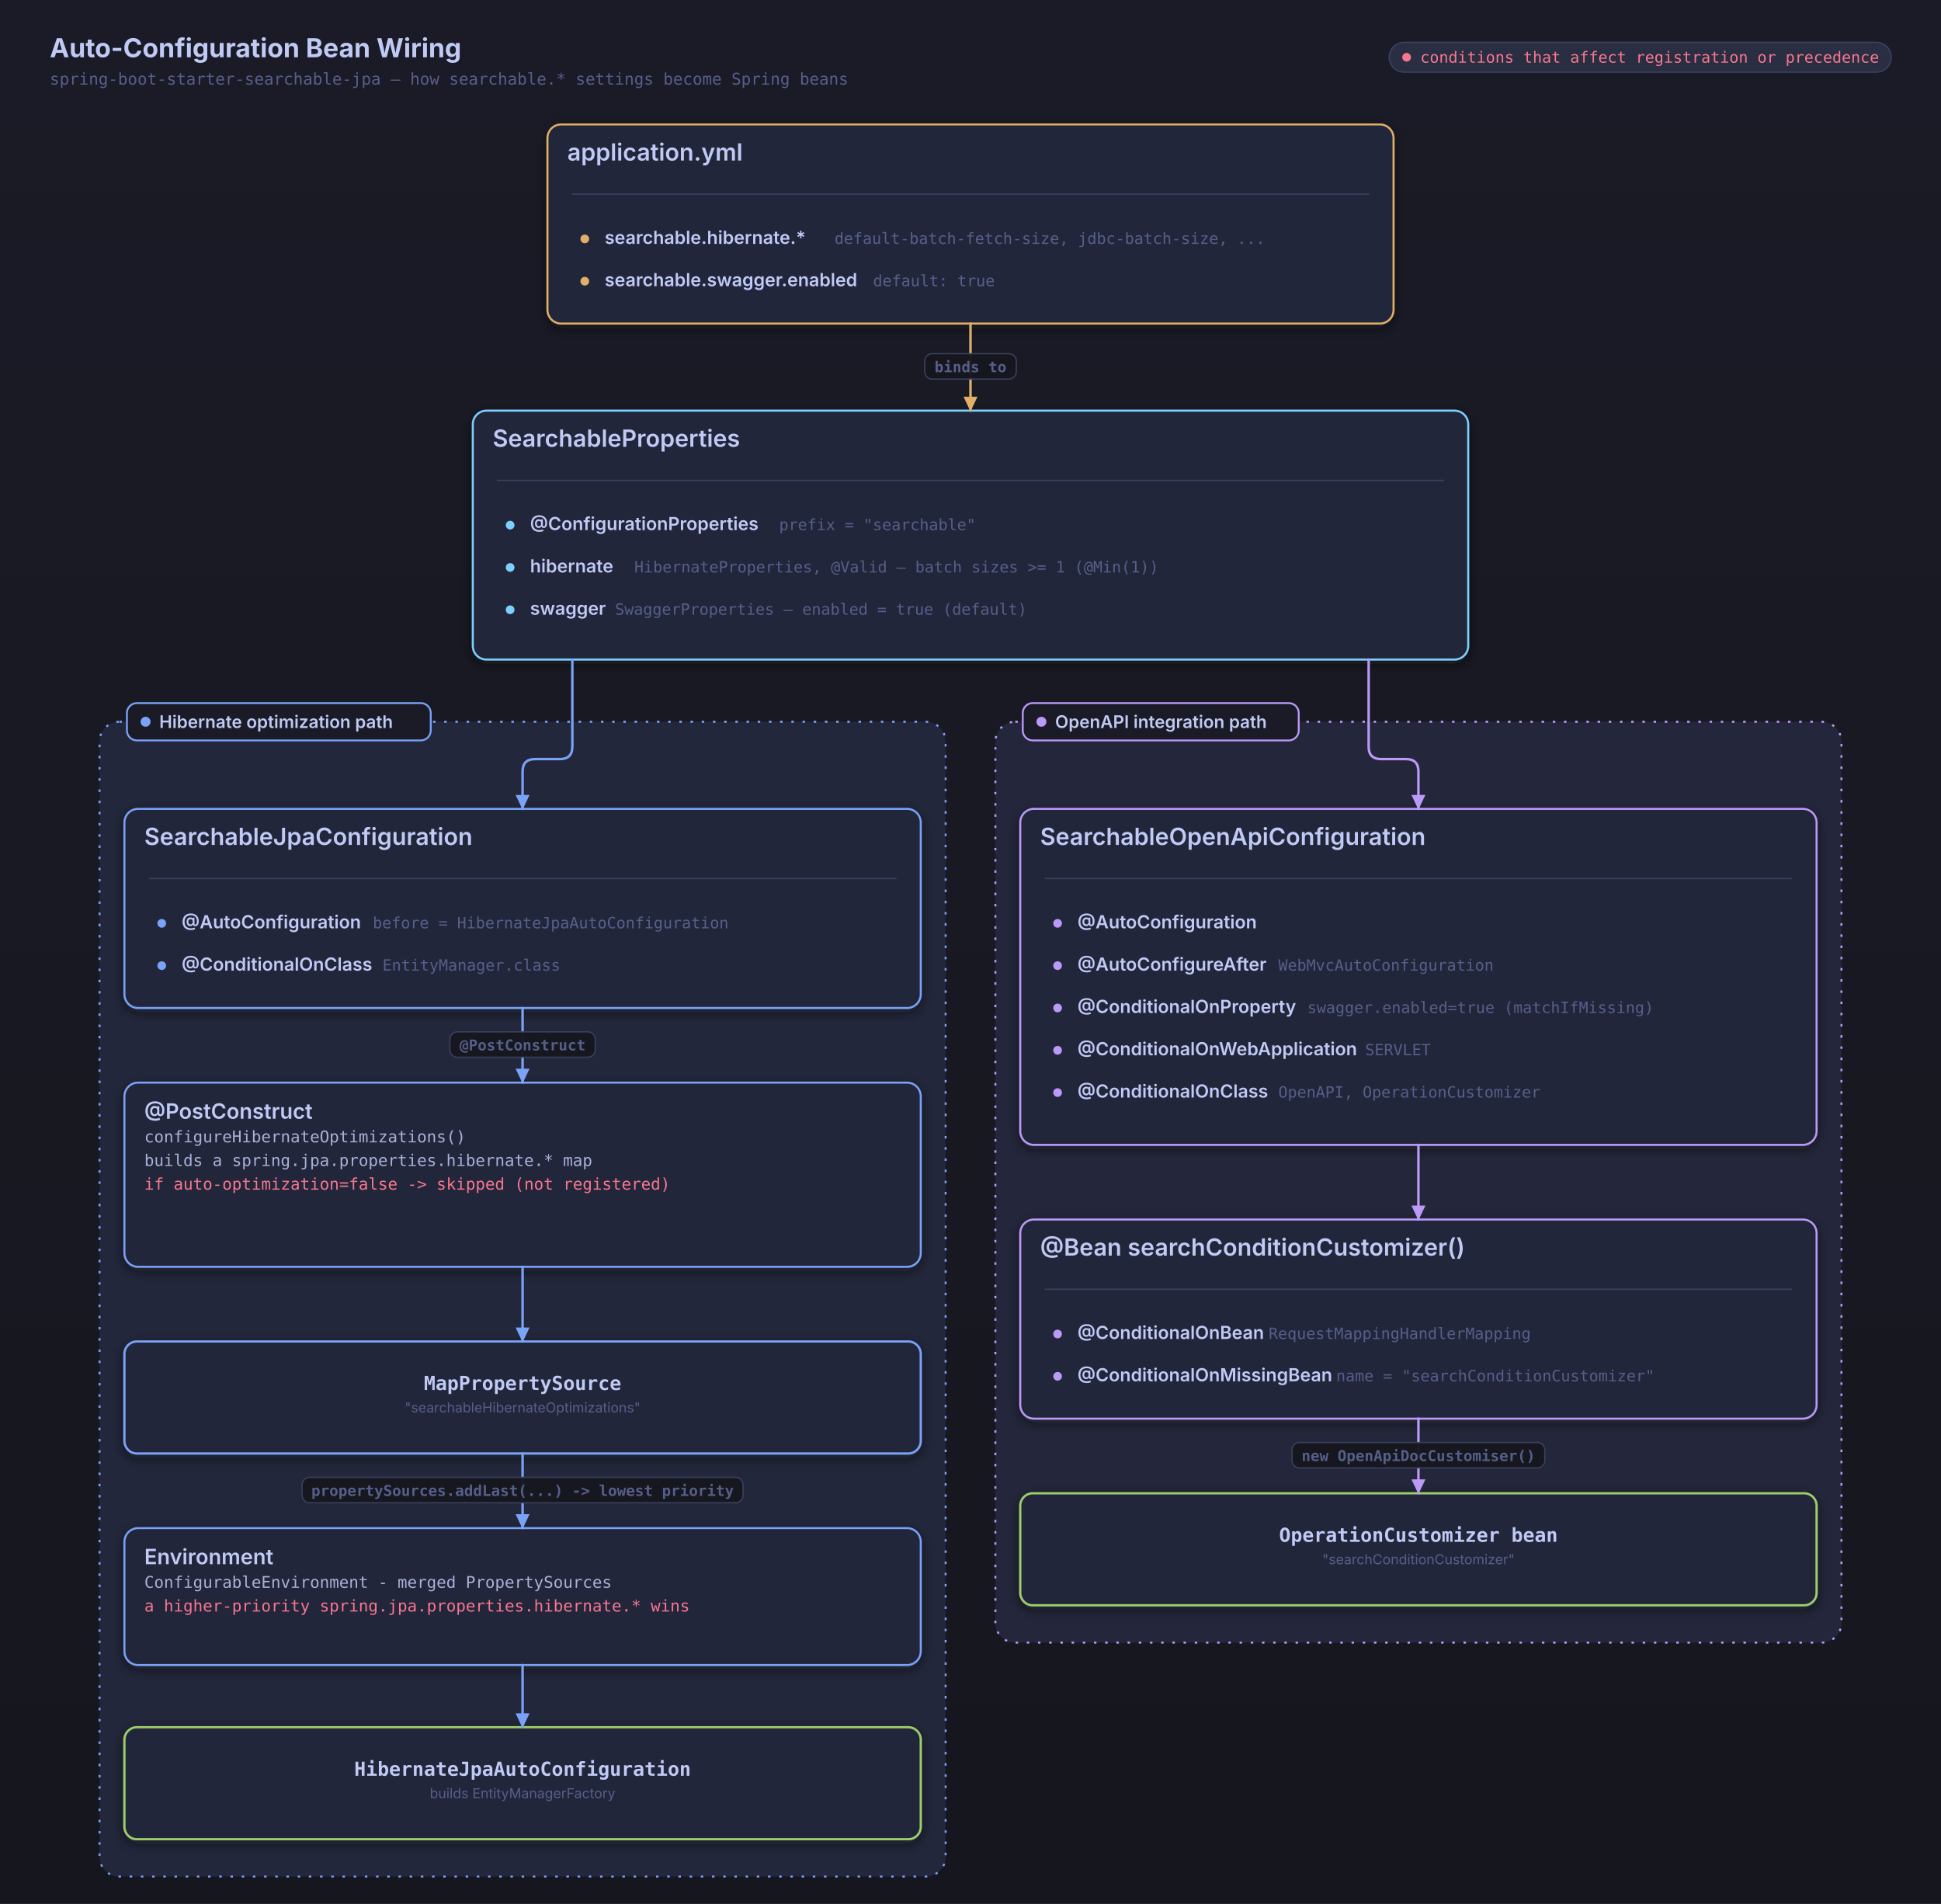
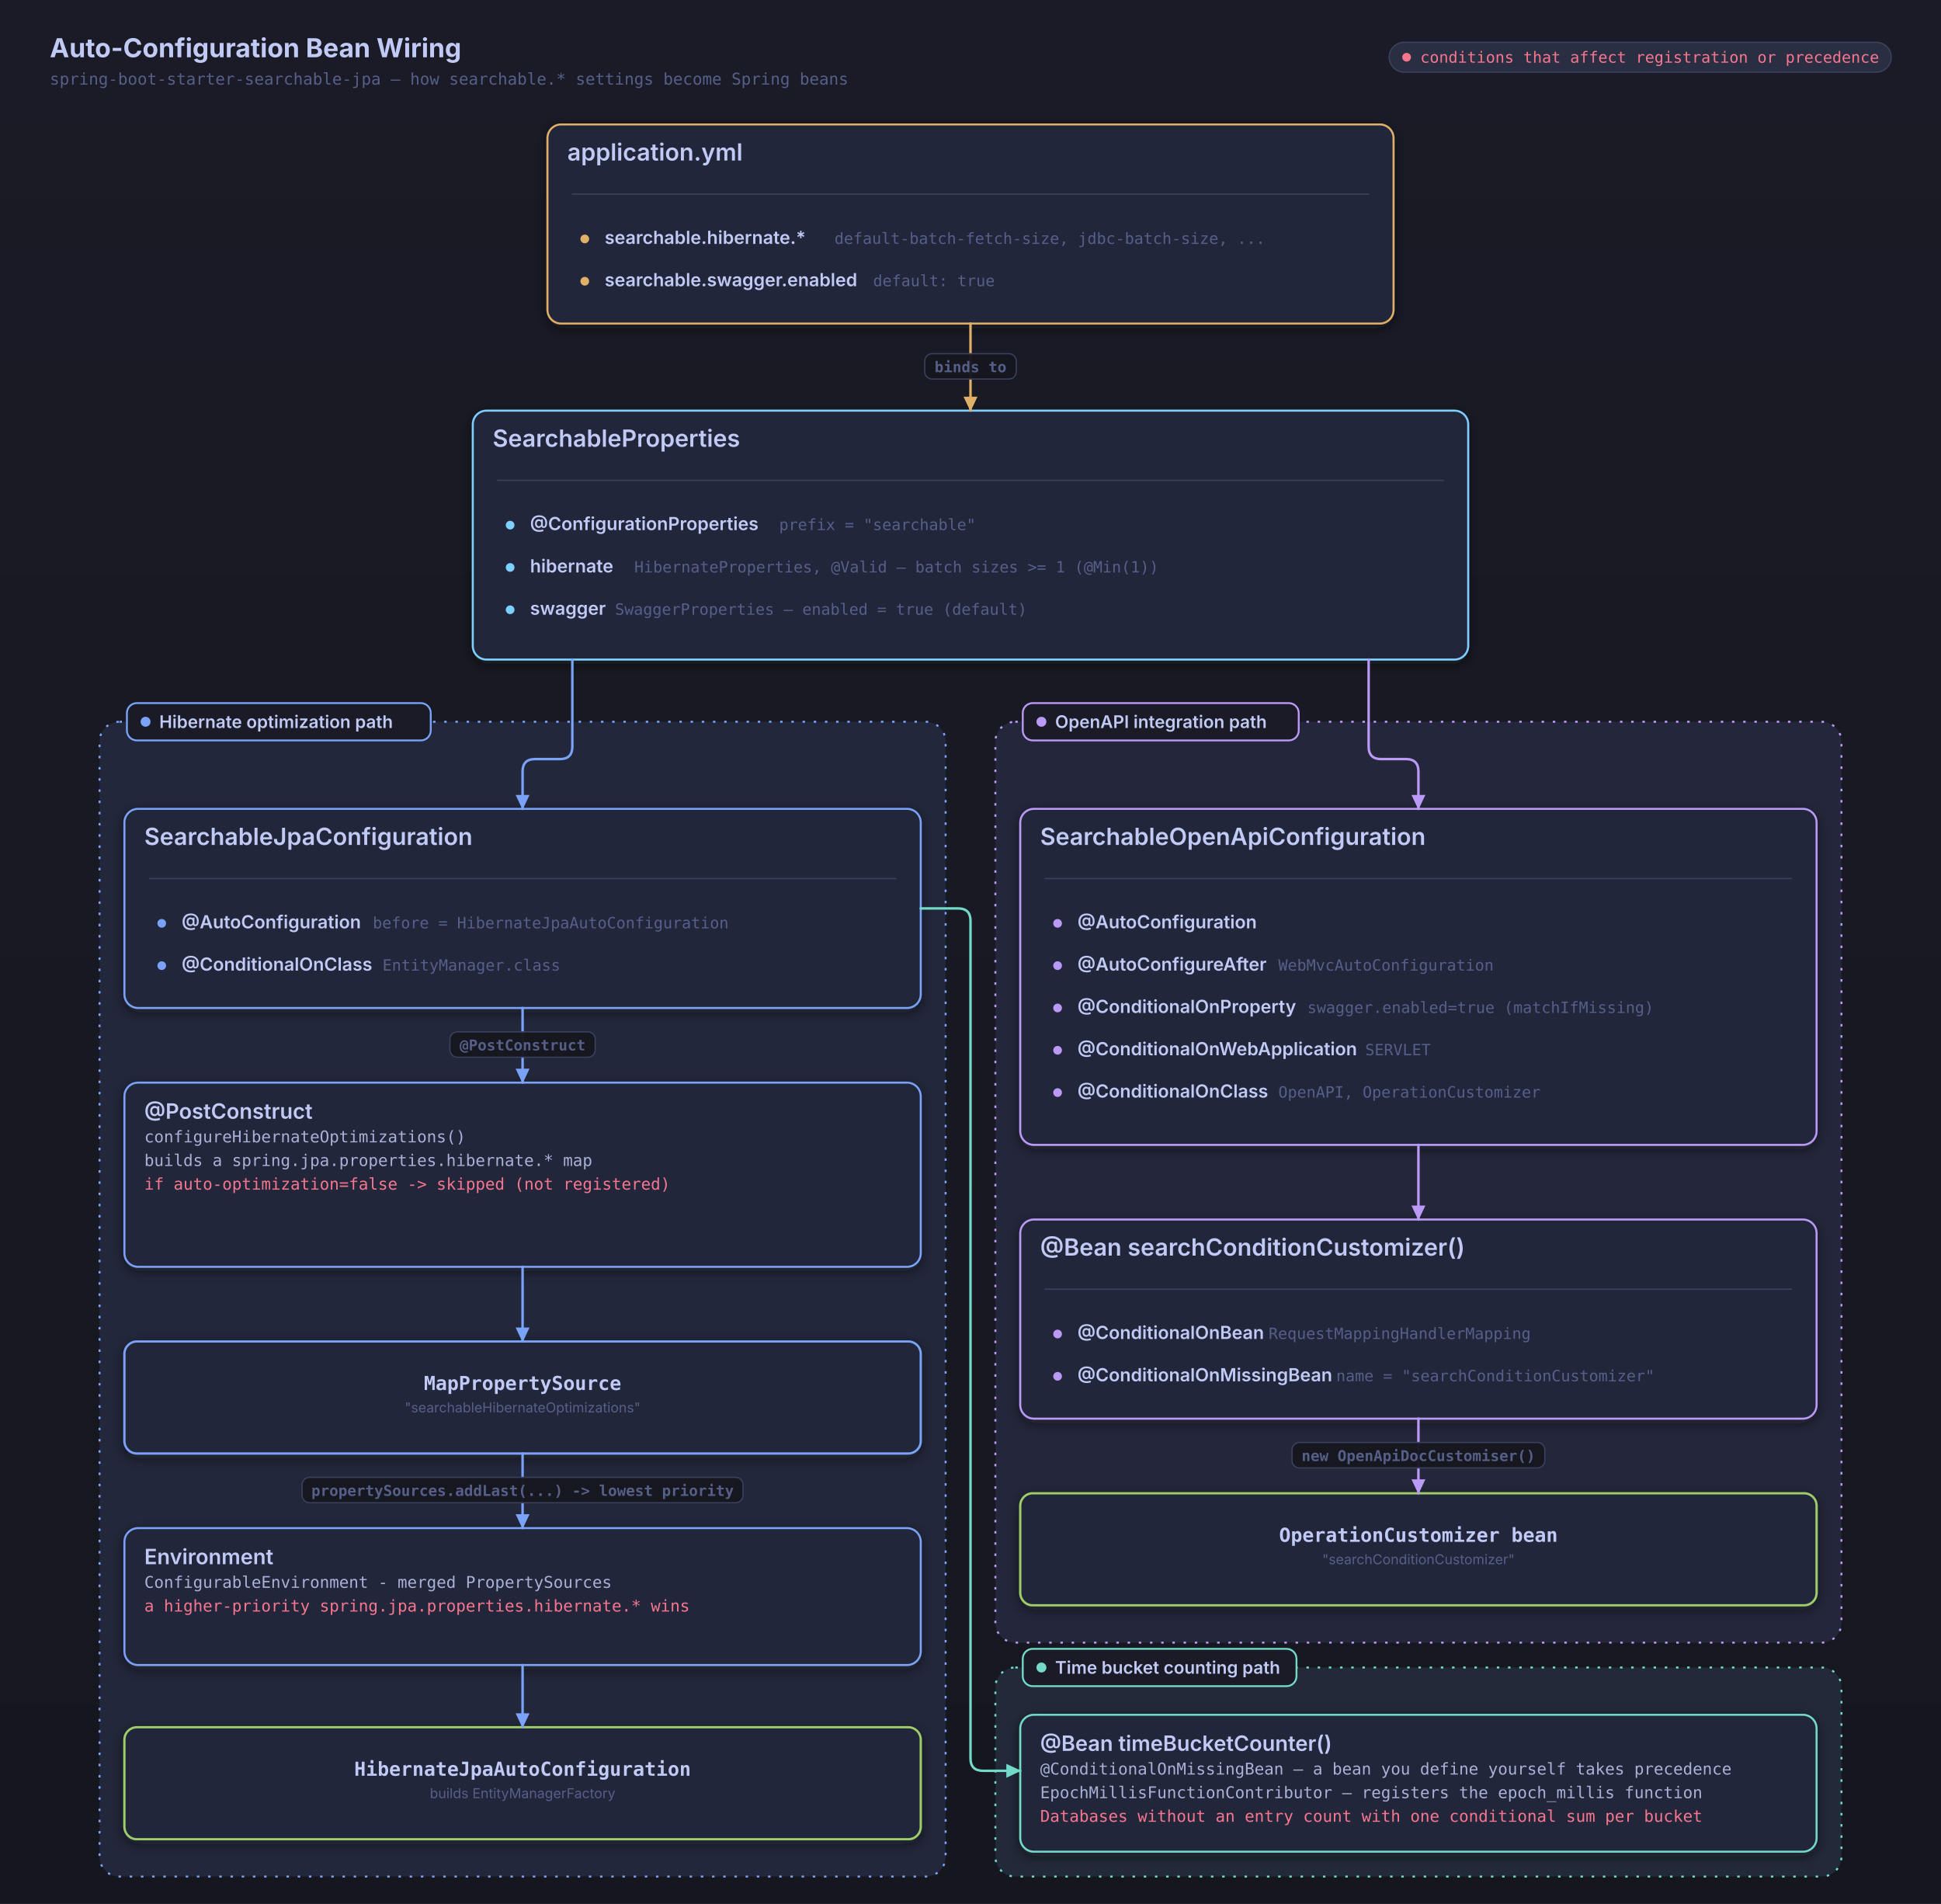
<svg xmlns="http://www.w3.org/2000/svg" width="1560" height="1530" viewBox="0 0 1560 1530" font-family="'Inter','SF Pro Display',system-ui,-apple-system,'Segoe UI',Roboto,sans-serif">
  <defs>
    <filter id="soft" x="-30%" y="-30%" width="160%" height="160%">
      <feDropShadow dx="0" dy="3" stdDeviation="5" flood-color="#0c0c14" flood-opacity="0.55" />
    </filter>
    <linearGradient id="bgwash" x1="0" y1="0" x2="0" y2="1">
      <stop offset="0" stop-color="#1a1b26" />
      <stop offset="1" stop-color="#16161e" />
    </linearGradient>
    <marker id="arr-blue" viewBox="0 0 10 10" refX="8.5" refY="5" markerWidth="7" markerHeight="7" orient="auto-start-reverse">
      <path d="M0.5 1 L9 5 L0.5 9 z" fill="#7aa2f7" />
    </marker>
    <marker id="arr-green" viewBox="0 0 10 10" refX="8.5" refY="5" markerWidth="7" markerHeight="7" orient="auto-start-reverse">
      <path d="M0.5 1 L9 5 L0.5 9 z" fill="#9ece6a" />
    </marker>
    <marker id="arr-orange" viewBox="0 0 10 10" refX="8.5" refY="5" markerWidth="7" markerHeight="7" orient="auto-start-reverse">
      <path d="M0.5 1 L9 5 L0.5 9 z" fill="#ff9e64" />
    </marker>
    <marker id="arr-purple" viewBox="0 0 10 10" refX="8.5" refY="5" markerWidth="7" markerHeight="7" orient="auto-start-reverse">
      <path d="M0.5 1 L9 5 L0.5 9 z" fill="#bb9af7" />
    </marker>
    <marker id="arr-cyan" viewBox="0 0 10 10" refX="8.5" refY="5" markerWidth="7" markerHeight="7" orient="auto-start-reverse">
      <path d="M0.5 1 L9 5 L0.5 9 z" fill="#7dcfff" />
    </marker>
    <marker id="arr-teal" viewBox="0 0 10 10" refX="8.5" refY="5" markerWidth="7" markerHeight="7" orient="auto-start-reverse">
      <path d="M0.5 1 L9 5 L0.5 9 z" fill="#73daca" />
    </marker>
    <marker id="arr-red" viewBox="0 0 10 10" refX="8.5" refY="5" markerWidth="7" markerHeight="7" orient="auto-start-reverse">
      <path d="M0.5 1 L9 5 L0.5 9 z" fill="#f7768e" />
    </marker>
    <marker id="arr-muted" viewBox="0 0 10 10" refX="8.5" refY="5" markerWidth="7" markerHeight="7" orient="auto-start-reverse">
      <path d="M0.5 1 L9 5 L0.5 9 z" fill="#565f89" />
    </marker>
    <marker id="arr-fg" viewBox="0 0 10 10" refX="8.5" refY="5" markerWidth="7" markerHeight="7" orient="auto-start-reverse">
      <path d="M0.5 1 L9 5 L0.5 9 z" fill="#a9b1d6" />
    </marker>
    <marker id="arr-yellow" viewBox="0 0 10 10" refX="8.5" refY="5" markerWidth="7" markerHeight="7" orient="auto-start-reverse">
      <path d="M0.5 1 L9 5 L0.5 9 z" fill="#e0af68" />
    </marker>
  </defs>
  <rect width="1560" height="1530" fill="url(#bgwash)" />
  <rect x="80.0" y="580.0" width="680.0" height="928.0" rx="16" fill="#1f2335" stroke="#7aa2f7" stroke-width="1.6" stroke-dasharray="2 7" opacity="1" />
  <rect x="80.0" y="580.0" width="680.0" height="928.0" rx="16" fill="#7aa2f7" opacity="0.035" />
  <rect x="102.0" y="565.0" width="244.2" height="30.0" rx="8" fill="#1a1b26" stroke="#7aa2f7" stroke-width="1.5" />
  <circle cx="117.0" cy="580.0" r="4" fill="#7aa2f7" />
  <text x="128.0" y="585.0" font-family="'Inter','SF Pro Display',system-ui,-apple-system,'Segoe UI',Roboto,sans-serif" font-size="14" fill="#c0caf5" font-weight="600" text-anchor="start">Hibernate optimization path</text>
  <rect x="800.0" y="580.0" width="680.0" height="740.0" rx="16" fill="#1f2335" stroke="#bb9af7" stroke-width="1.6" stroke-dasharray="2 7" opacity="1" />
  <rect x="800.0" y="580.0" width="680.0" height="740.0" rx="16" fill="#bb9af7" opacity="0.035" />
  <rect x="822.0" y="565.0" width="221.8" height="30.0" rx="8" fill="#1a1b26" stroke="#bb9af7" stroke-width="1.5" />
  <circle cx="837.0" cy="580.0" r="4" fill="#bb9af7" />
  <text x="848.0" y="585.0" font-family="'Inter','SF Pro Display',system-ui,-apple-system,'Segoe UI',Roboto,sans-serif" font-size="14" fill="#c0caf5" font-weight="600" text-anchor="start">OpenAPI integration path</text>
  <text x="40.0" y="46.0" font-family="'Inter','SF Pro Display',system-ui,-apple-system,'Segoe UI',Roboto,sans-serif" font-size="21" fill="#c0caf5" font-weight="700" text-anchor="start">Auto-Configuration Bean Wiring</text>
  <text x="40.0" y="68.0" font-family="'JetBrains Mono','SF Mono',ui-monospace,Menlo,'DejaVu Sans Mono',monospace" font-size="13" fill="#565f89" font-weight="400" text-anchor="start">spring-boot-starter-searchable-jpa — how searchable.* settings become Spring beans</text>
  <rect x="1116.5" y="34.0" width="403.5" height="24.0" rx="12.0" fill="#292e42" stroke="#3b4261" stroke-width="1" />
  <circle cx="1130.5" cy="46.0" r="3.5" fill="#f7768e" />
  <text x="1141.5" y="50.4" font-family="'JetBrains Mono','SF Mono',ui-monospace,Menlo,'DejaVu Sans Mono',monospace" font-size="12.5" fill="#f7768e" font-weight="500" text-anchor="start">conditions that affect registration or precedence</text>
  <rect x="440.0" y="100.0" width="680.0" height="160.0" rx="11" fill="#24283b" stroke="#e0af68" stroke-width="1.6" filter="url(#soft)" />
  <text x="456.0" y="129.0" font-family="'Inter','SF Pro Display',system-ui,-apple-system,'Segoe UI',Roboto,sans-serif" font-size="19" fill="#c0caf5" font-weight="600" text-anchor="start">application.yml</text>
  <line x1="460.0" y1="156.0" x2="1100.0" y2="156.0" stroke="#3b4261" stroke-width="1" stroke-linecap="round" />
  <circle cx="470.0" cy="192.0" r="3.5" fill="#e0af68" />
  <text x="486.0" y="196.0" font-family="'Inter','SF Pro Display',system-ui,-apple-system,'Segoe UI',Roboto,sans-serif" font-size="14.5" fill="#c0caf5" font-weight="600" text-anchor="start">searchable.hibernate.*</text>
  <text x="670.7" y="196.0" font-family="'JetBrains Mono','SF Mono',ui-monospace,Menlo,'DejaVu Sans Mono',monospace" font-size="12.5" fill="#565f89" font-weight="400" text-anchor="start">default-batch-fetch-size, jdbc-batch-size, ...</text>
  <circle cx="470.0" cy="226.0" r="3.5" fill="#e0af68" />
  <text x="486.0" y="230.0" font-family="'Inter','SF Pro Display',system-ui,-apple-system,'Segoe UI',Roboto,sans-serif" font-size="14.5" fill="#c0caf5" font-weight="600" text-anchor="start">searchable.swagger.enabled</text>
  <text x="701.7" y="230.0" font-family="'JetBrains Mono','SF Mono',ui-monospace,Menlo,'DejaVu Sans Mono',monospace" font-size="12.5" fill="#565f89" font-weight="400" text-anchor="start">default: true</text>
  <rect x="380.0" y="330.0" width="800.0" height="200.0" rx="11" fill="#24283b" stroke="#7dcfff" stroke-width="1.6" filter="url(#soft)" />
  <text x="396.0" y="359.0" font-family="'Inter','SF Pro Display',system-ui,-apple-system,'Segoe UI',Roboto,sans-serif" font-size="19" fill="#c0caf5" font-weight="600" text-anchor="start">SearchableProperties</text>
  <line x1="400.0" y1="386.0" x2="1160.0" y2="386.0" stroke="#3b4261" stroke-width="1" stroke-linecap="round" />
  <circle cx="410.0" cy="422.0" r="3.5" fill="#7dcfff" />
  <text x="426.0" y="426.0" font-family="'Inter','SF Pro Display',system-ui,-apple-system,'Segoe UI',Roboto,sans-serif" font-size="14.5" fill="#c0caf5" font-weight="600" text-anchor="start">@ConfigurationProperties</text>
  <text x="626.2" y="426.0" font-family="'JetBrains Mono','SF Mono',ui-monospace,Menlo,'DejaVu Sans Mono',monospace" font-size="12.5" fill="#565f89" font-weight="400" text-anchor="start">prefix = "searchable"</text>
  <circle cx="410.0" cy="456.0" r="3.5" fill="#7dcfff" />
  <text x="426.0" y="460.0" font-family="'Inter','SF Pro Display',system-ui,-apple-system,'Segoe UI',Roboto,sans-serif" font-size="14.5" fill="#c0caf5" font-weight="600" text-anchor="start">hibernate</text>
  <text x="509.8" y="460.0" font-family="'JetBrains Mono','SF Mono',ui-monospace,Menlo,'DejaVu Sans Mono',monospace" font-size="12.5" fill="#565f89" font-weight="400" text-anchor="start">HibernateProperties, @Valid — batch sizes &gt;= 1 (@Min(1))</text>
  <circle cx="410.0" cy="490.0" r="3.5" fill="#7dcfff" />
  <text x="426.0" y="494.0" font-family="'Inter','SF Pro Display',system-ui,-apple-system,'Segoe UI',Roboto,sans-serif" font-size="14.5" fill="#c0caf5" font-weight="600" text-anchor="start">swagger</text>
  <text x="494.3" y="494.0" font-family="'JetBrains Mono','SF Mono',ui-monospace,Menlo,'DejaVu Sans Mono',monospace" font-size="12.5" fill="#565f89" font-weight="400" text-anchor="start">SwaggerProperties — enabled = true (default)</text>
  <path d="M 780.0 260.0 L 780.0 294.5 Q 780.0 295.0 780.0 295.0 L 780.0 295.0 Q 780.0 295.0 780.0 295.5 L 780.0 330.0" fill="none" stroke="#e0af68" stroke-width="2" stroke-linecap="round" stroke-linejoin="round" marker-end="url(#arr-yellow)" />
  <rect x="743.2" y="284.2" width="73.6" height="20.4" rx="6" fill="#16161e" stroke="#3b4261" stroke-width="1" opacity="0.96" />
  <text x="780.0" y="299.1" font-family="'JetBrains Mono','SF Mono',ui-monospace,Menlo,'DejaVu Sans Mono',monospace" font-size="12" fill="#565f89" font-weight="600" text-anchor="middle">binds to</text>
  <rect x="100.0" y="650.0" width="640.0" height="160.0" rx="11" fill="#24283b" stroke="#7aa2f7" stroke-width="1.6" filter="url(#soft)" />
  <text x="116.0" y="679.0" font-family="'Inter','SF Pro Display',system-ui,-apple-system,'Segoe UI',Roboto,sans-serif" font-size="19" fill="#c0caf5" font-weight="600" text-anchor="start">SearchableJpaConfiguration</text>
  <line x1="120.0" y1="706.0" x2="720.0" y2="706.0" stroke="#3b4261" stroke-width="1" stroke-linecap="round" />
  <circle cx="130.0" cy="742.0" r="3.5" fill="#7aa2f7" />
  <text x="146.0" y="746.0" font-family="'Inter','SF Pro Display',system-ui,-apple-system,'Segoe UI',Roboto,sans-serif" font-size="14.5" fill="#c0caf5" font-weight="600" text-anchor="start">@AutoConfiguration</text>
  <text x="299.6" y="746.0" font-family="'JetBrains Mono','SF Mono',ui-monospace,Menlo,'DejaVu Sans Mono',monospace" font-size="12.5" fill="#565f89" font-weight="400" text-anchor="start">before = HibernateJpaAutoConfiguration</text>
  <circle cx="130.0" cy="776.0" r="3.5" fill="#7aa2f7" />
  <text x="146.0" y="780.0" font-family="'Inter','SF Pro Display',system-ui,-apple-system,'Segoe UI',Roboto,sans-serif" font-size="14.5" fill="#c0caf5" font-weight="600" text-anchor="start">@ConditionalOnClass</text>
  <text x="307.4" y="780.0" font-family="'JetBrains Mono','SF Mono',ui-monospace,Menlo,'DejaVu Sans Mono',monospace" font-size="12.5" fill="#565f89" font-weight="400" text-anchor="start">EntityManager.class</text>
  <rect x="100.0" y="870.0" width="640.0" height="148.0" rx="11" fill="#24283b" stroke="#7aa2f7" stroke-width="1.6" filter="url(#soft)" />
  <text x="116.0" y="899.0" font-family="'Inter','SF Pro Display',system-ui,-apple-system,'Segoe UI',Roboto,sans-serif" font-size="17" fill="#c0caf5" font-weight="600" text-anchor="start">@PostConstruct</text>
  <text x="116.0" y="918.0" font-family="'JetBrains Mono','SF Mono',ui-monospace,Menlo,'DejaVu Sans Mono',monospace" font-size="13" fill="#a9b1d6" font-weight="400" text-anchor="start">configureHibernateOptimizations()</text>
  <text x="116.0" y="937.0" font-family="'JetBrains Mono','SF Mono',ui-monospace,Menlo,'DejaVu Sans Mono',monospace" font-size="13" fill="#a9b1d6" font-weight="400" text-anchor="start">builds a spring.jpa.properties.hibernate.* map</text>
  <text x="116.0" y="956.0" font-family="'JetBrains Mono','SF Mono',ui-monospace,Menlo,'DejaVu Sans Mono',monospace" font-size="13" fill="#f7768e" font-weight="400" text-anchor="start">if auto-optimization=false -&gt; skipped (not registered)</text>
  <rect x="100.0" y="1078.0" width="640.0" height="90.0" rx="10" fill="#24283b" stroke="#7aa2f7" stroke-width="1.8" filter="url(#soft)" />
  <text x="420.0" y="1117.0" font-family="'JetBrains Mono','SF Mono',ui-monospace,Menlo,'DejaVu Sans Mono',monospace" font-size="15.5" fill="#c0caf5" font-weight="700" text-anchor="middle">MapPropertySource</text>
  <text x="420.0" y="1135.0" font-family="'Inter','SF Pro Display',system-ui,-apple-system,'Segoe UI',Roboto,sans-serif" font-size="11" fill="#565f89" font-weight="400" text-anchor="middle">"searchableHibernateOptimizations"</text>
  <rect x="100.0" y="1228.0" width="640.0" height="110.0" rx="11" fill="#24283b" stroke="#7aa2f7" stroke-width="1.6" filter="url(#soft)" />
  <text x="116.0" y="1257.0" font-family="'Inter','SF Pro Display',system-ui,-apple-system,'Segoe UI',Roboto,sans-serif" font-size="17" fill="#c0caf5" font-weight="600" text-anchor="start">Environment</text>
  <text x="116.0" y="1276.0" font-family="'JetBrains Mono','SF Mono',ui-monospace,Menlo,'DejaVu Sans Mono',monospace" font-size="13" fill="#a9b1d6" font-weight="400" text-anchor="start">ConfigurableEnvironment - merged PropertySources</text>
  <text x="116.0" y="1295.0" font-family="'JetBrains Mono','SF Mono',ui-monospace,Menlo,'DejaVu Sans Mono',monospace" font-size="13" fill="#f7768e" font-weight="400" text-anchor="start">a higher-priority spring.jpa.properties.hibernate.* wins</text>
  <rect x="100.0" y="1388.0" width="640.0" height="90.0" rx="10" fill="#24283b" stroke="#9ece6a" stroke-width="1.8" filter="url(#soft)" />
  <text x="420.0" y="1427.0" font-family="'JetBrains Mono','SF Mono',ui-monospace,Menlo,'DejaVu Sans Mono',monospace" font-size="15.5" fill="#c0caf5" font-weight="700" text-anchor="middle">HibernateJpaAutoConfiguration</text>
  <text x="420.0" y="1445.0" font-family="'Inter','SF Pro Display',system-ui,-apple-system,'Segoe UI',Roboto,sans-serif" font-size="11" fill="#565f89" font-weight="400" text-anchor="middle">builds EntityManagerFactory</text>
  <path d="M 420.0 810.0 L 420.0 839.5 Q 420.0 840.0 420.0 840.0 L 420.0 840.0 Q 420.0 840.0 420.0 840.5 L 420.0 870.0" fill="none" stroke="#7aa2f7" stroke-width="2" stroke-linecap="round" stroke-linejoin="round" marker-end="url(#arr-blue)" />
  <rect x="361.6" y="829.2" width="116.8" height="20.4" rx="6" fill="#16161e" stroke="#3b4261" stroke-width="1" opacity="0.96" />
  <text x="420.0" y="844.1" font-family="'JetBrains Mono','SF Mono',ui-monospace,Menlo,'DejaVu Sans Mono',monospace" font-size="12" fill="#565f89" font-weight="600" text-anchor="middle">@PostConstruct</text>
  <path d="M 420.0 1018.0 L 420.0 1047.5 Q 420.0 1048.0 420.0 1048.0 L 420.0 1048.0 Q 420.0 1048.0 420.0 1048.5 L 420.0 1078.0" fill="none" stroke="#7aa2f7" stroke-width="2" stroke-linecap="round" stroke-linejoin="round" marker-end="url(#arr-blue)" />
  <path d="M 420.0 1168.0 L 420.0 1197.5 Q 420.0 1198.0 420.0 1198.0 L 420.0 1198.0 Q 420.0 1198.0 420.0 1198.5 L 420.0 1228.0" fill="none" stroke="#7aa2f7" stroke-width="2" stroke-linecap="round" stroke-linejoin="round" marker-end="url(#arr-blue)" />
  <rect x="242.8" y="1187.2" width="354.4" height="20.4" rx="6" fill="#16161e" stroke="#3b4261" stroke-width="1" opacity="0.96" />
  <text x="420.0" y="1202.1" font-family="'JetBrains Mono','SF Mono',ui-monospace,Menlo,'DejaVu Sans Mono',monospace" font-size="12" fill="#565f89" font-weight="600" text-anchor="middle">propertySources.addLast(...) -&gt; lowest priority</text>
  <path d="M 420.0 1338.0 L 420.0 1362.5 Q 420.0 1363.0 420.0 1363.0 L 420.0 1363.0 Q 420.0 1363.0 420.0 1363.5 L 420.0 1388.0" fill="none" stroke="#7aa2f7" stroke-width="2" stroke-linecap="round" stroke-linejoin="round" marker-end="url(#arr-blue)" />
  <rect x="820.0" y="650.0" width="640.0" height="270.0" rx="11" fill="#24283b" stroke="#bb9af7" stroke-width="1.6" filter="url(#soft)" />
  <text x="836.0" y="679.0" font-family="'Inter','SF Pro Display',system-ui,-apple-system,'Segoe UI',Roboto,sans-serif" font-size="19" fill="#c0caf5" font-weight="600" text-anchor="start">SearchableOpenApiConfiguration</text>
  <line x1="840.0" y1="706.0" x2="1440.0" y2="706.0" stroke="#3b4261" stroke-width="1" stroke-linecap="round" />
  <circle cx="850.0" cy="742.0" r="3.5" fill="#bb9af7" />
  <text x="866.0" y="746.0" font-family="'Inter','SF Pro Display',system-ui,-apple-system,'Segoe UI',Roboto,sans-serif" font-size="14.5" fill="#c0caf5" font-weight="600" text-anchor="start">@AutoConfiguration</text>
  <circle cx="850.0" cy="776.0" r="3.5" fill="#bb9af7" />
  <text x="866.0" y="780.0" font-family="'Inter','SF Pro Display',system-ui,-apple-system,'Segoe UI',Roboto,sans-serif" font-size="14.5" fill="#c0caf5" font-weight="600" text-anchor="start">@AutoConfigureAfter</text>
  <text x="1027.4" y="780.0" font-family="'JetBrains Mono','SF Mono',ui-monospace,Menlo,'DejaVu Sans Mono',monospace" font-size="12.5" fill="#565f89" font-weight="400" text-anchor="start">WebMvcAutoConfiguration</text>
  <circle cx="850.0" cy="810.0" r="3.5" fill="#bb9af7" />
  <text x="866.0" y="814.0" font-family="'Inter','SF Pro Display',system-ui,-apple-system,'Segoe UI',Roboto,sans-serif" font-size="14.5" fill="#c0caf5" font-weight="600" text-anchor="start">@ConditionalOnProperty</text>
  <text x="1050.7" y="814.0" font-family="'JetBrains Mono','SF Mono',ui-monospace,Menlo,'DejaVu Sans Mono',monospace" font-size="12.5" fill="#565f89" font-weight="400" text-anchor="start">swagger.enabled=true (matchIfMissing)</text>
  <circle cx="850.0" cy="844.0" r="3.5" fill="#bb9af7" />
  <text x="866.0" y="848.0" font-family="'Inter','SF Pro Display',system-ui,-apple-system,'Segoe UI',Roboto,sans-serif" font-size="14.5" fill="#c0caf5" font-weight="600" text-anchor="start">@ConditionalOnWebApplication</text>
  <text x="1097.2" y="848.0" font-family="'JetBrains Mono','SF Mono',ui-monospace,Menlo,'DejaVu Sans Mono',monospace" font-size="12.5" fill="#565f89" font-weight="400" text-anchor="start">SERVLET</text>
  <circle cx="850.0" cy="878.0" r="3.5" fill="#bb9af7" />
  <text x="866.0" y="882.0" font-family="'Inter','SF Pro Display',system-ui,-apple-system,'Segoe UI',Roboto,sans-serif" font-size="14.5" fill="#c0caf5" font-weight="600" text-anchor="start">@ConditionalOnClass</text>
  <text x="1027.4" y="882.0" font-family="'JetBrains Mono','SF Mono',ui-monospace,Menlo,'DejaVu Sans Mono',monospace" font-size="12.5" fill="#565f89" font-weight="400" text-anchor="start">OpenAPI, OperationCustomizer</text>
  <rect x="820.0" y="980.0" width="640.0" height="160.0" rx="11" fill="#24283b" stroke="#bb9af7" stroke-width="1.6" filter="url(#soft)" />
  <text x="836.0" y="1009.0" font-family="'Inter','SF Pro Display',system-ui,-apple-system,'Segoe UI',Roboto,sans-serif" font-size="19" fill="#c0caf5" font-weight="600" text-anchor="start">@Bean searchConditionCustomizer()</text>
  <line x1="840.0" y1="1036.0" x2="1440.0" y2="1036.0" stroke="#3b4261" stroke-width="1" stroke-linecap="round" />
  <circle cx="850.0" cy="1072.0" r="3.5" fill="#bb9af7" />
  <text x="866.0" y="1076.0" font-family="'Inter','SF Pro Display',system-ui,-apple-system,'Segoe UI',Roboto,sans-serif" font-size="14.5" fill="#c0caf5" font-weight="600" text-anchor="start">@ConditionalOnBean</text>
  <text x="1019.6" y="1076.0" font-family="'JetBrains Mono','SF Mono',ui-monospace,Menlo,'DejaVu Sans Mono',monospace" font-size="12.5" fill="#565f89" font-weight="400" text-anchor="start">RequestMappingHandlerMapping</text>
  <circle cx="850.0" cy="1106.0" r="3.5" fill="#bb9af7" />
  <text x="866.0" y="1110.0" font-family="'Inter','SF Pro Display',system-ui,-apple-system,'Segoe UI',Roboto,sans-serif" font-size="14.5" fill="#c0caf5" font-weight="600" text-anchor="start">@ConditionalOnMissingBean</text>
  <text x="1073.9" y="1110.0" font-family="'JetBrains Mono','SF Mono',ui-monospace,Menlo,'DejaVu Sans Mono',monospace" font-size="12.5" fill="#565f89" font-weight="400" text-anchor="start">name = "searchConditionCustomizer"</text>
  <rect x="820.0" y="1200.0" width="640.0" height="90.0" rx="10" fill="#24283b" stroke="#9ece6a" stroke-width="1.8" filter="url(#soft)" />
  <text x="1140.0" y="1239.0" font-family="'JetBrains Mono','SF Mono',ui-monospace,Menlo,'DejaVu Sans Mono',monospace" font-size="15.5" fill="#c0caf5" font-weight="700" text-anchor="middle">OperationCustomizer bean</text>
  <text x="1140.0" y="1257.0" font-family="'Inter','SF Pro Display',system-ui,-apple-system,'Segoe UI',Roboto,sans-serif" font-size="11" fill="#565f89" font-weight="400" text-anchor="middle">"searchConditionCustomizer"</text>
  <path d="M 1140.0 920.0 L 1140.0 949.5 Q 1140.0 950.0 1140.0 950.0 L 1140.0 950.0 Q 1140.0 950.0 1140.0 950.5 L 1140.0 980.0" fill="none" stroke="#bb9af7" stroke-width="2" stroke-linecap="round" stroke-linejoin="round" marker-end="url(#arr-purple)" />
  <path d="M 1140.0 1140.0 L 1140.0 1169.5 Q 1140.0 1170.0 1140.0 1170.0 L 1140.0 1170.0 Q 1140.0 1170.0 1140.0 1170.5 L 1140.0 1200.0" fill="none" stroke="#bb9af7" stroke-width="2" stroke-linecap="round" stroke-linejoin="round" marker-end="url(#arr-purple)" />
  <rect x="1038.4" y="1159.2" width="203.2" height="20.4" rx="6" fill="#16161e" stroke="#3b4261" stroke-width="1" opacity="0.96" />
  <text x="1140.0" y="1174.1" font-family="'JetBrains Mono','SF Mono',ui-monospace,Menlo,'DejaVu Sans Mono',monospace" font-size="12" fill="#565f89" font-weight="600" text-anchor="middle">new OpenApiDocCustomiser()</text>
  <path d="M 460.0 530.0 L 460.0 600.0 Q 460.0 610.0 450.0 610.0 L 430.0 610.0 Q 420.0 610.0 420.0 620.0 L 420.0 650.0" fill="none" stroke="#7aa2f7" stroke-width="2" stroke-linecap="round" stroke-linejoin="round" marker-end="url(#arr-blue)" />
  <path d="M 1100.0 530.0 L 1100.0 600.0 Q 1100.0 610.0 1110.0 610.0 L 1130.0 610.0 Q 1140.0 610.0 1140.0 620.0 L 1140.0 650.0" fill="none" stroke="#bb9af7" stroke-width="2" stroke-linecap="round" stroke-linejoin="round" marker-end="url(#arr-purple)" />
+   <rect x="800.0" y="1340.0" width="680.0" height="168.0" rx="16" fill="#1f2335" stroke="#73daca" stroke-width="1.6" stroke-dasharray="2 7" opacity="1" />
+   <rect x="800.0" y="1340.0" width="680.0" height="168.0" rx="16" fill="#73daca" opacity="0.035" />
+   <rect x="822.0" y="1325.0" width="220.0" height="30.0" rx="8" fill="#1a1b26" stroke="#73daca" stroke-width="1.5" />
+   <circle cx="837.0" cy="1340.0" r="4" fill="#73daca" />
+   <text x="848.0" y="1345.0" font-family="'Inter','SF Pro Display',system-ui,-apple-system,'Segoe UI',Roboto,sans-serif" font-size="14" fill="#c0caf5" font-weight="600" text-anchor="start">Time bucket counting path</text>
+   <rect x="820.0" y="1378.0" width="640.0" height="110.0" rx="11" fill="#24283b" stroke="#73daca" stroke-width="1.6" filter="url(#soft)" />
+   <text x="836.0" y="1407.0" font-family="'Inter','SF Pro Display',system-ui,-apple-system,'Segoe UI',Roboto,sans-serif" font-size="17" fill="#c0caf5" font-weight="600" text-anchor="start">@Bean timeBucketCounter()</text>
+   <text x="836.0" y="1426.0" font-family="'JetBrains Mono','SF Mono',ui-monospace,Menlo,'DejaVu Sans Mono',monospace" font-size="13" fill="#a9b1d6" font-weight="400" text-anchor="start">@ConditionalOnMissingBean — a bean you define yourself takes precedence</text>
+   <text x="836.0" y="1445.0" font-family="'JetBrains Mono','SF Mono',ui-monospace,Menlo,'DejaVu Sans Mono',monospace" font-size="13" fill="#a9b1d6" font-weight="400" text-anchor="start">EpochMillisFunctionContributor — registers the epoch_millis function</text>
+   <text x="836.0" y="1464.0" font-family="'JetBrains Mono','SF Mono',ui-monospace,Menlo,'DejaVu Sans Mono',monospace" font-size="13" fill="#f7768e" font-weight="400" text-anchor="start">Databases without an entry count with one conditional sum per bucket</text>
+   <path d="M 740.0 730.0 L 770.0 730.0 Q 780.0 730.0 780.0 740.0 L 780.0 1413.0 Q 780.0 1423.0 790.0 1423.0 L 820.0 1423.0" fill="none" stroke="#73daca" stroke-width="2" stroke-linecap="round" stroke-linejoin="round" marker-end="url(#arr-teal)" />
</svg>
